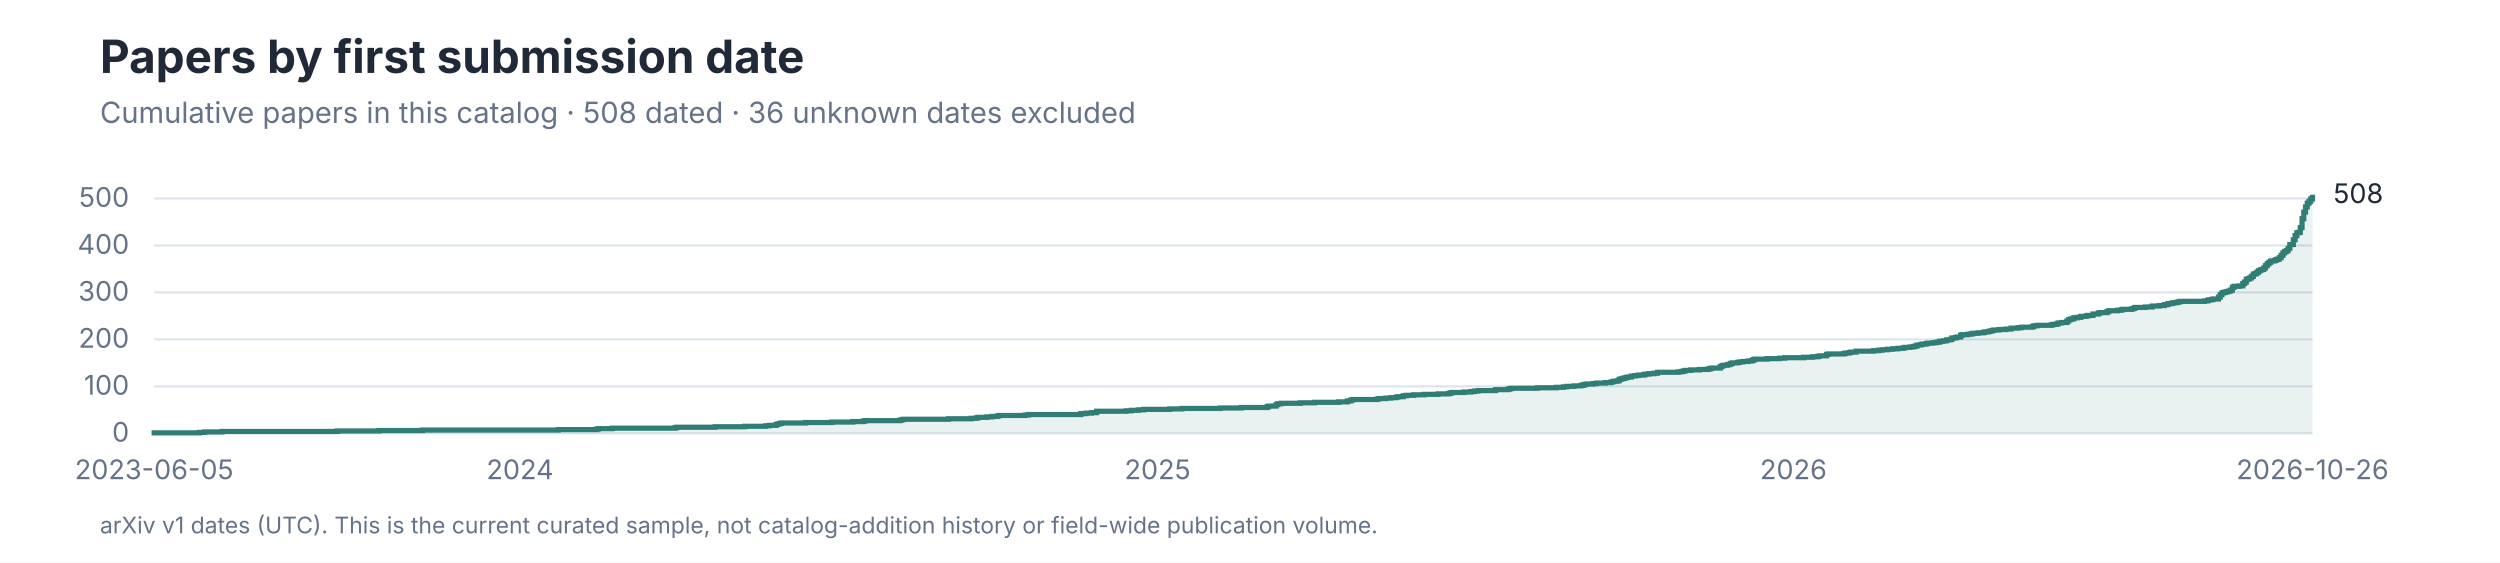
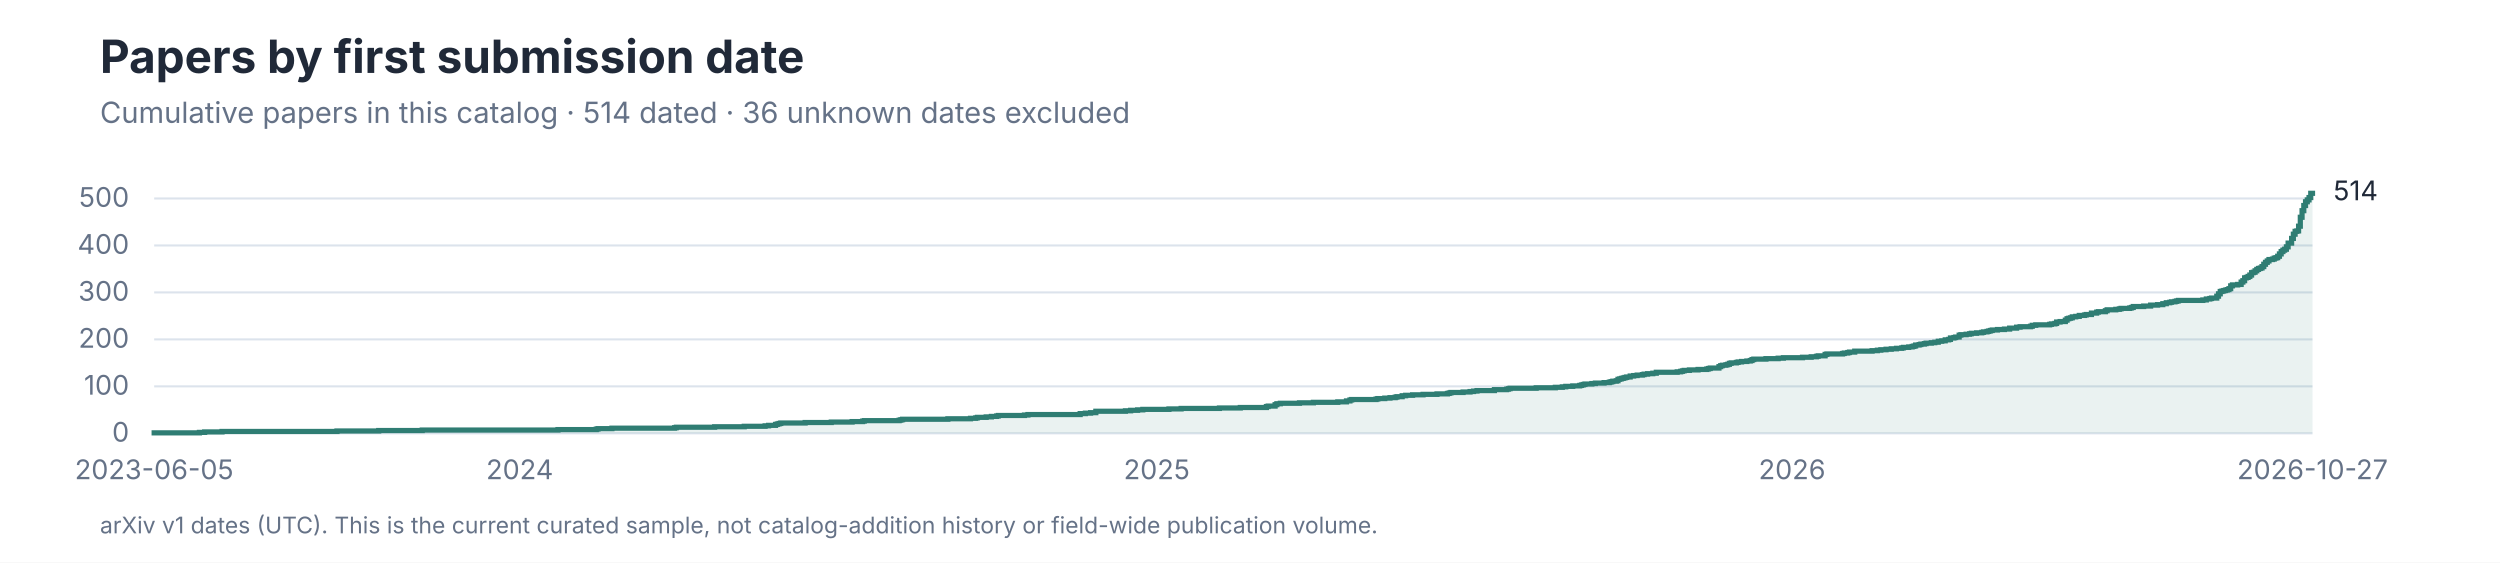
<svg xmlns="http://www.w3.org/2000/svg" role="img" aria-labelledby="title desc" viewBox="0 0 1200 270">
  <style>
text { font-family: -apple-system, BlinkMacSystemFont, 'Segoe UI', sans-serif; }
.title { font-size: 28px; font-weight: 650; fill: #202938; }
.subtitle { font-size: 14px; fill: #657287; }
.axis { font-size: 13px; fill: #657287; }
.label { font-size: 13px; fill: #202938; }
.small { font-size: 11px; fill: #657287; }
</style>
  <rect width="1200" height="270" fill="#FFFFFF" />
  <text x="48" y="35" font-size="22" font-weight="650" fill="#202938">Papers by first submission date</text>
-   <text class="subtitle" x="48" y="59">Cumulative papers in this catalog · 508 dated · 36 unknown dates excluded</text>
+   <text class="subtitle" x="48" y="59">Cumulative papers in this catalog · 514 dated · 36 unknown dates excluded</text>
  <line x1="74" y1="208.00" x2="1110" y2="208.00" stroke="#DCE3EC" />
  <text class="axis" x="62" y="212.00" text-anchor="end">0</text>
  <line x1="74" y1="185.45" x2="1110" y2="185.45" stroke="#DCE3EC" />
  <text class="axis" x="62" y="189.45" text-anchor="end">100</text>
  <line x1="74" y1="162.91" x2="1110" y2="162.91" stroke="#DCE3EC" />
  <text class="axis" x="62" y="166.91" text-anchor="end">200</text>
  <line x1="74" y1="140.36" x2="1110" y2="140.36" stroke="#DCE3EC" />
  <text class="axis" x="62" y="144.36" text-anchor="end">300</text>
  <line x1="74" y1="117.82" x2="1110" y2="117.82" stroke="#DCE3EC" />
  <text class="axis" x="62" y="121.82" text-anchor="end">400</text>
  <line x1="74" y1="95.27" x2="1110" y2="95.27" stroke="#DCE3EC" />
  <text class="axis" x="62" y="99.27" text-anchor="end">500</text>
-   <path d="M 74 208 H 74.00 V 207.77 H 95.74 V 207.55 H 98.25 V 207.32 H 106.61 V 207.10 H 161.80 V 206.87 H 181.86 V 206.65 H 202.77 V 206.42 H 267.99 V 206.20 H 286.38 V 205.97 H 287.22 V 205.75 H 293.91 V 205.52 H 324.01 V 205.29 H 324.85 V 205.07 H 343.24 V 204.84 H 357.46 V 204.62 H 367.49 V 204.39 H 369.16 V 204.17 H 372.51 V 203.72 H 373.34 V 203.49 H 374.18 V 203.27 H 375.02 V 203.04 H 386.72 V 202.81 H 399.27 V 202.59 H 409.30 V 202.36 H 414.32 V 202.14 H 415.15 V 201.91 H 431.88 V 201.69 H 432.71 V 201.46 H 433.55 V 201.24 H 455.29 V 201.01 H 466.16 V 200.79 H 468.67 V 200.56 H 469.50 V 200.33 H 473.68 V 200.11 H 476.19 V 199.88 H 478.70 V 199.66 H 479.54 V 199.43 H 492.08 V 199.21 H 493.75 V 198.98 H 518.84 V 198.53 H 521.34 V 198.31 H 523.85 V 198.08 H 526.36 V 197.40 H 540.58 V 197.18 H 543.08 V 196.95 H 546.43 V 196.73 H 548.94 V 196.50 H 561.48 V 196.28 H 567.33 V 196.05 H 585.73 V 195.83 H 595.76 V 195.60 H 608.31 V 195.15 H 609.14 V 194.92 H 612.49 V 194.25 H 613.32 V 193.80 H 614.99 V 193.57 H 624.19 V 193.35 H 630.88 V 193.12 H 642.59 V 192.89 H 646.77 V 192.44 H 648.44 V 191.99 H 649.28 V 191.77 H 660.98 V 191.54 H 661.82 V 191.32 H 665.16 V 191.09 H 667.67 V 190.87 H 670.18 V 190.64 H 671.02 V 190.41 H 673.53 V 189.96 H 675.20 V 189.74 H 678.54 V 189.51 H 683.56 V 189.29 H 690.25 V 189.06 H 695.27 V 188.84 H 696.10 V 188.61 H 696.94 V 188.39 H 702.79 V 188.16 H 706.14 V 187.93 H 707.81 V 187.71 H 709.48 V 187.48 H 717.84 V 187.03 H 723.69 V 186.81 H 724.53 V 186.58 H 725.37 V 186.36 H 737.91 V 186.13 H 747.11 V 185.91 H 750.45 V 185.68 H 752.12 V 185.45 H 755.47 V 185.23 H 758.81 V 185.00 H 759.65 V 184.78 H 760.49 V 184.55 H 761.32 V 184.33 H 764.67 V 184.10 H 766.34 V 183.88 H 770.52 V 183.65 H 773.03 V 183.43 H 773.86 V 183.20 H 774.70 V 182.97 H 776.37 V 182.75 H 777.21 V 182.07 H 778.05 V 181.85 H 778.88 V 181.62 H 779.72 V 181.40 H 780.55 V 181.17 H 781.39 V 180.95 H 783.06 V 180.49 H 784.73 V 180.27 H 786.41 V 180.04 H 788.92 V 179.82 H 789.75 V 179.59 H 791.42 V 179.37 H 793.93 V 179.14 H 795.60 V 178.69 H 805.64 V 178.47 H 807.31 V 178.24 H 808.15 V 178.01 H 808.98 V 177.79 H 811.49 V 177.56 H 815.67 V 177.34 H 819.85 V 177.11 H 820.69 V 176.89 H 821.53 V 176.66 H 825.71 V 175.99 H 826.54 V 175.53 H 827.38 V 175.31 H 829.05 V 175.08 H 829.89 V 174.86 H 830.72 V 174.41 H 831.56 V 174.18 H 834.07 V 173.96 H 834.90 V 173.73 H 836.58 V 173.51 H 839.08 V 173.28 H 840.76 V 173.05 H 841.59 V 172.60 H 842.43 V 172.38 H 848.28 V 172.15 H 854.14 V 171.93 H 856.64 V 171.70 H 865.84 V 171.48 H 870.02 V 171.25 H 872.53 V 171.03 H 873.37 V 170.80 H 876.71 V 170.12 H 877.55 V 169.90 H 885.07 V 169.67 H 885.91 V 169.45 H 887.58 V 169.22 H 888.42 V 169.00 H 890.93 V 168.55 H 899.29 V 168.32 H 901.80 V 168.09 H 903.47 V 167.87 H 905.98 V 167.64 H 908.49 V 167.42 H 910.99 V 167.19 H 913.50 V 166.97 H 914.34 V 166.74 H 916.85 V 166.52 H 918.52 V 166.29 H 919.36 V 166.07 H 920.19 V 165.61 H 921.86 V 165.39 H 922.70 V 165.16 H 924.37 V 164.94 H 925.21 V 164.71 H 927.72 V 164.49 H 929.39 V 164.26 H 931.06 V 163.81 H 932.73 V 163.59 H 934.41 V 163.13 H 936.08 V 162.91 H 936.92 V 162.23 H 938.59 V 162.01 H 939.42 V 161.78 H 941.10 V 160.88 H 941.93 V 160.65 H 944.44 V 160.43 H 946.11 V 160.20 H 946.95 V 159.98 H 949.46 V 159.75 H 951.97 V 159.53 H 952.80 V 159.30 H 954.47 V 159.08 H 955.31 V 158.85 H 956.15 V 158.63 H 956.98 V 158.40 H 959.49 V 158.17 H 962.84 V 157.95 H 965.34 V 157.50 H 968.69 V 157.27 H 970.36 V 157.05 H 975.38 V 156.82 H 976.21 V 156.37 H 977.89 V 156.15 H 984.58 V 155.92 H 985.41 V 155.69 H 987.08 V 155.47 H 987.92 V 155.02 H 989.59 V 154.79 H 992.10 V 154.12 H 992.94 V 153.44 H 993.77 V 153.21 H 994.61 V 152.99 H 995.45 V 152.54 H 997.12 V 152.31 H 998.79 V 151.86 H 1001.30 V 151.64 H 1002.14 V 151.41 H 1004.64 V 150.73 H 1007.15 V 150.28 H 1007.99 V 150.06 H 1011.33 V 149.61 H 1012.17 V 149.16 H 1016.35 V 148.93 H 1018.02 V 148.71 H 1018.86 V 148.48 H 1023.04 V 148.25 H 1023.88 V 148.03 H 1024.71 V 147.58 H 1029.73 V 147.35 H 1033.07 V 146.90 H 1036.42 V 146.68 H 1038.93 V 146.23 H 1040.60 V 145.77 H 1042.27 V 145.55 H 1043.11 V 145.32 H 1044.78 V 145.10 H 1045.62 V 144.87 H 1046.45 V 144.65 H 1058.16 V 144.42 H 1059.83 V 143.97 H 1061.50 V 143.75 H 1062.34 V 143.52 H 1064.85 V 142.62 H 1065.68 V 141.49 H 1066.52 V 140.59 H 1067.36 V 140.36 H 1068.19 V 140.14 H 1069.03 V 139.91 H 1069.86 V 139.69 H 1070.70 V 139.24 H 1071.54 V 137.88 H 1072.37 V 137.43 H 1074.88 V 137.21 H 1076.55 V 136.08 H 1077.39 V 135.40 H 1078.23 V 134.05 H 1079.06 V 133.83 H 1079.90 V 133.37 H 1080.73 V 132.70 H 1081.57 V 131.57 H 1082.41 V 131.35 H 1083.24 V 130.67 H 1084.08 V 129.99 H 1084.92 V 129.54 H 1085.75 V 129.32 H 1086.59 V 128.64 H 1087.42 V 127.51 H 1088.26 V 126.61 H 1089.10 V 125.93 H 1089.93 V 125.26 H 1091.60 V 125.03 H 1092.44 V 124.58 H 1093.28 V 124.36 H 1094.11 V 123.68 H 1094.95 V 122.55 H 1095.79 V 121.43 H 1096.62 V 120.75 H 1097.46 V 120.30 H 1098.29 V 119.17 H 1099.13 V 117.37 H 1100.80 V 115.11 H 1101.64 V 113.08 H 1102.47 V 111.73 H 1103.31 V 111.51 H 1104.15 V 109.25 H 1104.98 V 104.97 H 1105.82 V 101.81 H 1106.66 V 99.33 H 1107.49 V 97.53 H 1108.33 V 96.63 H 1109.16 V 95.50 H 1110.00 V 93.47 L 1110 208 Z" fill="#2F7D73" fill-opacity="0.10" />
-   <path d="M 74 208 H 74.00 V 207.77 H 95.74 V 207.55 H 98.25 V 207.32 H 106.61 V 207.10 H 161.80 V 206.87 H 181.86 V 206.65 H 202.77 V 206.42 H 267.99 V 206.20 H 286.38 V 205.97 H 287.22 V 205.75 H 293.91 V 205.52 H 324.01 V 205.29 H 324.85 V 205.07 H 343.24 V 204.84 H 357.46 V 204.62 H 367.49 V 204.39 H 369.16 V 204.17 H 372.51 V 203.72 H 373.34 V 203.49 H 374.18 V 203.27 H 375.02 V 203.04 H 386.72 V 202.81 H 399.27 V 202.59 H 409.30 V 202.36 H 414.32 V 202.14 H 415.15 V 201.91 H 431.88 V 201.69 H 432.71 V 201.46 H 433.55 V 201.24 H 455.29 V 201.01 H 466.16 V 200.79 H 468.67 V 200.56 H 469.50 V 200.33 H 473.68 V 200.11 H 476.19 V 199.88 H 478.70 V 199.66 H 479.54 V 199.43 H 492.08 V 199.21 H 493.75 V 198.98 H 518.84 V 198.53 H 521.34 V 198.31 H 523.85 V 198.08 H 526.36 V 197.40 H 540.58 V 197.18 H 543.08 V 196.95 H 546.43 V 196.73 H 548.94 V 196.50 H 561.48 V 196.28 H 567.33 V 196.05 H 585.73 V 195.83 H 595.76 V 195.60 H 608.31 V 195.15 H 609.14 V 194.92 H 612.49 V 194.25 H 613.32 V 193.80 H 614.99 V 193.57 H 624.19 V 193.35 H 630.88 V 193.12 H 642.59 V 192.89 H 646.77 V 192.44 H 648.44 V 191.99 H 649.28 V 191.77 H 660.98 V 191.54 H 661.82 V 191.32 H 665.16 V 191.09 H 667.67 V 190.87 H 670.18 V 190.64 H 671.02 V 190.41 H 673.53 V 189.96 H 675.20 V 189.74 H 678.54 V 189.51 H 683.56 V 189.29 H 690.25 V 189.06 H 695.27 V 188.84 H 696.10 V 188.61 H 696.94 V 188.39 H 702.79 V 188.16 H 706.14 V 187.93 H 707.81 V 187.71 H 709.48 V 187.48 H 717.84 V 187.03 H 723.69 V 186.81 H 724.53 V 186.58 H 725.37 V 186.36 H 737.91 V 186.13 H 747.11 V 185.91 H 750.45 V 185.68 H 752.12 V 185.45 H 755.47 V 185.23 H 758.81 V 185.00 H 759.65 V 184.78 H 760.49 V 184.55 H 761.32 V 184.33 H 764.67 V 184.10 H 766.34 V 183.88 H 770.52 V 183.65 H 773.03 V 183.43 H 773.86 V 183.20 H 774.70 V 182.97 H 776.37 V 182.75 H 777.21 V 182.07 H 778.05 V 181.85 H 778.88 V 181.62 H 779.72 V 181.40 H 780.55 V 181.17 H 781.39 V 180.95 H 783.06 V 180.49 H 784.73 V 180.27 H 786.41 V 180.04 H 788.92 V 179.82 H 789.75 V 179.59 H 791.42 V 179.37 H 793.93 V 179.14 H 795.60 V 178.69 H 805.64 V 178.47 H 807.31 V 178.24 H 808.15 V 178.01 H 808.98 V 177.79 H 811.49 V 177.56 H 815.67 V 177.34 H 819.85 V 177.11 H 820.69 V 176.89 H 821.53 V 176.66 H 825.71 V 175.99 H 826.54 V 175.53 H 827.38 V 175.31 H 829.05 V 175.08 H 829.89 V 174.86 H 830.72 V 174.41 H 831.56 V 174.18 H 834.07 V 173.96 H 834.90 V 173.73 H 836.58 V 173.51 H 839.08 V 173.28 H 840.76 V 173.05 H 841.59 V 172.60 H 842.43 V 172.38 H 848.28 V 172.15 H 854.14 V 171.93 H 856.64 V 171.70 H 865.84 V 171.48 H 870.02 V 171.25 H 872.53 V 171.03 H 873.37 V 170.80 H 876.71 V 170.12 H 877.55 V 169.90 H 885.07 V 169.67 H 885.91 V 169.45 H 887.58 V 169.22 H 888.42 V 169.00 H 890.93 V 168.55 H 899.29 V 168.32 H 901.80 V 168.09 H 903.47 V 167.87 H 905.98 V 167.64 H 908.49 V 167.42 H 910.99 V 167.19 H 913.50 V 166.97 H 914.34 V 166.74 H 916.85 V 166.52 H 918.52 V 166.29 H 919.36 V 166.07 H 920.19 V 165.61 H 921.86 V 165.39 H 922.70 V 165.16 H 924.37 V 164.94 H 925.21 V 164.71 H 927.72 V 164.49 H 929.39 V 164.26 H 931.06 V 163.81 H 932.73 V 163.59 H 934.41 V 163.13 H 936.08 V 162.91 H 936.92 V 162.23 H 938.59 V 162.01 H 939.42 V 161.78 H 941.10 V 160.88 H 941.93 V 160.65 H 944.44 V 160.43 H 946.11 V 160.20 H 946.95 V 159.98 H 949.46 V 159.75 H 951.97 V 159.53 H 952.80 V 159.30 H 954.47 V 159.08 H 955.31 V 158.85 H 956.15 V 158.63 H 956.98 V 158.40 H 959.49 V 158.17 H 962.84 V 157.95 H 965.34 V 157.50 H 968.69 V 157.27 H 970.36 V 157.05 H 975.38 V 156.82 H 976.21 V 156.37 H 977.89 V 156.15 H 984.58 V 155.92 H 985.41 V 155.69 H 987.08 V 155.47 H 987.92 V 155.02 H 989.59 V 154.79 H 992.10 V 154.12 H 992.94 V 153.44 H 993.77 V 153.21 H 994.61 V 152.99 H 995.45 V 152.54 H 997.12 V 152.31 H 998.79 V 151.86 H 1001.30 V 151.64 H 1002.14 V 151.41 H 1004.64 V 150.73 H 1007.15 V 150.28 H 1007.99 V 150.06 H 1011.33 V 149.61 H 1012.17 V 149.16 H 1016.35 V 148.93 H 1018.02 V 148.71 H 1018.86 V 148.48 H 1023.04 V 148.25 H 1023.88 V 148.03 H 1024.71 V 147.58 H 1029.73 V 147.35 H 1033.07 V 146.90 H 1036.42 V 146.68 H 1038.93 V 146.23 H 1040.60 V 145.77 H 1042.27 V 145.55 H 1043.11 V 145.32 H 1044.78 V 145.10 H 1045.62 V 144.87 H 1046.45 V 144.65 H 1058.16 V 144.42 H 1059.83 V 143.97 H 1061.50 V 143.75 H 1062.34 V 143.52 H 1064.85 V 142.62 H 1065.68 V 141.49 H 1066.52 V 140.59 H 1067.36 V 140.36 H 1068.19 V 140.14 H 1069.03 V 139.91 H 1069.86 V 139.69 H 1070.70 V 139.24 H 1071.54 V 137.88 H 1072.37 V 137.43 H 1074.88 V 137.21 H 1076.55 V 136.08 H 1077.39 V 135.40 H 1078.23 V 134.05 H 1079.06 V 133.83 H 1079.90 V 133.37 H 1080.73 V 132.70 H 1081.57 V 131.57 H 1082.41 V 131.35 H 1083.24 V 130.67 H 1084.08 V 129.99 H 1084.92 V 129.54 H 1085.75 V 129.32 H 1086.59 V 128.64 H 1087.42 V 127.51 H 1088.26 V 126.61 H 1089.10 V 125.93 H 1089.93 V 125.26 H 1091.60 V 125.03 H 1092.44 V 124.58 H 1093.28 V 124.36 H 1094.11 V 123.68 H 1094.95 V 122.55 H 1095.79 V 121.43 H 1096.62 V 120.75 H 1097.46 V 120.30 H 1098.29 V 119.17 H 1099.13 V 117.37 H 1100.80 V 115.11 H 1101.64 V 113.08 H 1102.47 V 111.73 H 1103.31 V 111.51 H 1104.15 V 109.25 H 1104.98 V 104.97 H 1105.82 V 101.81 H 1106.66 V 99.33 H 1107.49 V 97.53 H 1108.33 V 96.63 H 1109.16 V 95.50 H 1110.00 V 93.47" fill="none" stroke="#2F7D73" stroke-width="2.5" />
-   <text class="label" x="1120" y="97.47">508</text>
+   <path d="M 74 208 H 74.00 V 207.77 H 95.72 V 207.55 H 98.23 V 207.32 H 106.58 V 207.10 H 161.73 V 206.87 H 181.78 V 206.65 H 202.66 V 206.42 H 267.83 V 206.20 H 286.21 V 205.97 H 287.05 V 205.75 H 293.73 V 205.52 H 323.81 V 205.29 H 324.65 V 205.07 H 343.03 V 204.84 H 357.23 V 204.62 H 367.25 V 204.39 H 368.93 V 204.17 H 372.27 V 203.72 H 373.10 V 203.49 H 373.94 V 203.27 H 374.77 V 203.04 H 386.47 V 202.81 H 399.00 V 202.59 H 409.03 V 202.36 H 414.04 V 202.14 H 414.88 V 201.91 H 431.59 V 201.69 H 432.42 V 201.46 H 433.26 V 201.24 H 454.98 V 201.01 H 465.84 V 200.79 H 468.35 V 200.56 H 469.18 V 200.33 H 473.36 V 200.11 H 475.87 V 199.88 H 478.37 V 199.66 H 479.21 V 199.43 H 491.74 V 199.21 H 493.41 V 198.98 H 518.48 V 198.53 H 520.98 V 198.31 H 523.49 V 198.08 H 526.00 V 197.40 H 540.20 V 197.18 H 542.71 V 196.95 H 546.05 V 196.73 H 548.55 V 196.50 H 561.09 V 196.28 H 566.94 V 196.05 H 585.32 V 195.83 H 595.34 V 195.60 H 607.87 V 195.15 H 608.71 V 194.92 H 612.05 V 194.25 H 612.89 V 193.80 H 614.56 V 193.57 H 623.75 V 193.35 H 630.43 V 193.12 H 642.13 V 192.89 H 646.31 V 192.44 H 647.98 V 191.99 H 648.81 V 191.77 H 660.51 V 191.54 H 661.35 V 191.32 H 664.69 V 191.09 H 667.19 V 190.87 H 669.70 V 190.64 H 670.54 V 190.41 H 673.04 V 189.96 H 674.71 V 189.74 H 678.05 V 189.51 H 683.07 V 189.29 H 689.75 V 189.06 H 694.76 V 188.84 H 695.60 V 188.61 H 696.44 V 188.39 H 702.28 V 188.16 H 705.63 V 187.93 H 707.30 V 187.71 H 708.97 V 187.48 H 717.32 V 187.03 H 723.17 V 186.81 H 724.01 V 186.58 H 724.84 V 186.36 H 737.37 V 186.13 H 746.56 V 185.91 H 749.91 V 185.68 H 751.58 V 185.45 H 754.92 V 185.23 H 758.26 V 185.00 H 759.10 V 184.78 H 759.93 V 184.55 H 760.77 V 184.33 H 764.11 V 184.10 H 765.78 V 183.88 H 769.96 V 183.65 H 772.46 V 183.43 H 773.30 V 183.20 H 774.14 V 182.97 H 775.81 V 182.75 H 776.64 V 182.07 H 777.48 V 181.85 H 778.31 V 181.62 H 779.15 V 181.40 H 779.98 V 181.17 H 780.82 V 180.95 H 782.49 V 180.49 H 784.16 V 180.27 H 785.83 V 180.04 H 788.34 V 179.82 H 789.17 V 179.59 H 790.85 V 179.37 H 793.35 V 179.14 H 795.02 V 178.69 H 805.05 V 178.47 H 806.72 V 178.24 H 807.55 V 178.01 H 808.39 V 177.79 H 810.90 V 177.56 H 815.07 V 177.34 H 819.25 V 177.11 H 820.09 V 176.89 H 820.92 V 176.66 H 825.10 V 175.99 H 825.94 V 175.53 H 826.77 V 175.31 H 828.44 V 175.08 H 829.28 V 174.86 H 830.11 V 174.41 H 830.95 V 174.18 H 833.45 V 173.96 H 834.29 V 173.73 H 835.96 V 173.51 H 838.47 V 173.28 H 840.14 V 173.05 H 840.97 V 172.60 H 841.81 V 172.38 H 847.66 V 172.15 H 853.51 V 171.93 H 856.01 V 171.70 H 865.20 V 171.48 H 869.38 V 171.25 H 871.89 V 171.03 H 872.72 V 170.80 H 876.06 V 170.12 H 876.90 V 169.90 H 884.42 V 169.67 H 885.25 V 169.45 H 886.93 V 169.22 H 887.76 V 169.00 H 890.27 V 168.55 H 898.62 V 168.32 H 901.13 V 168.09 H 902.80 V 167.87 H 905.31 V 167.64 H 907.81 V 167.42 H 910.32 V 167.19 H 912.83 V 166.97 H 913.66 V 166.74 H 916.17 V 166.52 H 917.84 V 166.29 H 918.67 V 166.07 H 919.51 V 165.61 H 921.18 V 165.39 H 922.02 V 165.16 H 923.69 V 164.94 H 924.52 V 164.71 H 927.03 V 164.49 H 928.70 V 164.26 H 930.37 V 163.81 H 932.04 V 163.59 H 933.71 V 163.13 H 935.38 V 162.91 H 936.22 V 162.23 H 937.89 V 162.01 H 938.73 V 161.78 H 940.40 V 160.88 H 941.23 V 160.65 H 943.74 V 160.43 H 945.41 V 160.20 H 946.25 V 159.98 H 948.75 V 159.75 H 951.26 V 159.53 H 952.09 V 159.30 H 953.76 V 159.08 H 954.60 V 158.85 H 955.44 V 158.63 H 956.27 V 158.40 H 958.78 V 158.17 H 962.12 V 157.95 H 964.63 V 157.50 H 967.97 V 157.05 H 969.64 V 156.82 H 974.65 V 156.60 H 975.49 V 156.15 H 977.16 V 155.92 H 983.84 V 155.69 H 984.68 V 155.47 H 986.35 V 155.24 H 987.18 V 154.57 H 988.85 V 154.34 H 991.36 V 153.67 H 992.20 V 152.99 H 993.03 V 152.76 H 993.87 V 152.54 H 994.70 V 152.09 H 996.37 V 151.86 H 998.05 V 151.41 H 1000.55 V 151.19 H 1001.39 V 150.96 H 1003.89 V 150.28 H 1006.40 V 149.83 H 1007.24 V 149.61 H 1010.58 V 149.16 H 1011.41 V 148.71 H 1015.59 V 148.48 H 1017.26 V 148.25 H 1018.10 V 148.03 H 1022.27 V 147.80 H 1023.11 V 147.58 H 1023.95 V 147.13 H 1028.96 V 146.90 H 1032.30 V 146.45 H 1035.64 V 146.23 H 1038.15 V 145.77 H 1039.82 V 145.32 H 1041.49 V 145.10 H 1042.33 V 144.87 H 1044.00 V 144.65 H 1044.83 V 144.42 H 1045.67 V 144.20 H 1057.36 V 143.97 H 1059.04 V 143.52 H 1060.71 V 143.29 H 1061.54 V 143.07 H 1064.05 V 142.17 H 1064.88 V 141.04 H 1065.72 V 139.91 H 1066.55 V 139.69 H 1067.39 V 139.46 H 1068.23 V 139.24 H 1069.06 V 139.01 H 1069.90 V 138.56 H 1070.73 V 137.21 H 1071.57 V 136.76 H 1074.07 V 136.53 H 1075.75 V 135.40 H 1076.58 V 134.73 H 1077.42 V 133.37 H 1078.25 V 133.15 H 1079.09 V 132.70 H 1079.92 V 132.02 H 1080.76 V 130.89 H 1081.59 V 130.67 H 1082.43 V 129.99 H 1083.26 V 129.32 H 1084.10 V 128.87 H 1084.94 V 128.64 H 1085.77 V 127.96 H 1086.61 V 126.84 H 1087.44 V 125.93 H 1088.28 V 125.26 H 1089.11 V 124.58 H 1090.78 V 124.36 H 1091.62 V 123.91 H 1092.45 V 123.68 H 1093.29 V 123.00 H 1094.13 V 121.88 H 1094.96 V 120.75 H 1095.80 V 120.07 H 1096.63 V 119.62 H 1097.47 V 118.49 H 1098.30 V 116.69 H 1099.97 V 114.44 H 1100.81 V 112.41 H 1101.65 V 111.05 H 1102.48 V 110.83 H 1103.32 V 108.57 H 1104.15 V 104.29 H 1104.99 V 101.13 H 1105.82 V 98.65 H 1106.66 V 96.85 H 1107.49 V 95.95 H 1108.33 V 94.82 H 1109.16 V 92.79 H 1110.00 V 92.12 L 1110 208 Z" fill="#2F7D73" fill-opacity="0.10" />
+   <path d="M 74 208 H 74.00 V 207.77 H 95.72 V 207.55 H 98.23 V 207.32 H 106.58 V 207.10 H 161.73 V 206.87 H 181.78 V 206.65 H 202.66 V 206.42 H 267.83 V 206.20 H 286.21 V 205.97 H 287.05 V 205.75 H 293.73 V 205.52 H 323.81 V 205.29 H 324.65 V 205.07 H 343.03 V 204.84 H 357.23 V 204.62 H 367.25 V 204.39 H 368.93 V 204.17 H 372.27 V 203.72 H 373.10 V 203.49 H 373.94 V 203.27 H 374.77 V 203.04 H 386.47 V 202.81 H 399.00 V 202.59 H 409.03 V 202.36 H 414.04 V 202.14 H 414.88 V 201.91 H 431.59 V 201.69 H 432.42 V 201.46 H 433.26 V 201.24 H 454.98 V 201.01 H 465.84 V 200.79 H 468.35 V 200.56 H 469.18 V 200.33 H 473.36 V 200.11 H 475.87 V 199.88 H 478.37 V 199.66 H 479.21 V 199.43 H 491.74 V 199.21 H 493.41 V 198.98 H 518.48 V 198.53 H 520.98 V 198.31 H 523.49 V 198.08 H 526.00 V 197.40 H 540.20 V 197.18 H 542.71 V 196.95 H 546.05 V 196.73 H 548.55 V 196.50 H 561.09 V 196.28 H 566.94 V 196.05 H 585.32 V 195.83 H 595.34 V 195.60 H 607.87 V 195.15 H 608.71 V 194.92 H 612.05 V 194.25 H 612.89 V 193.80 H 614.56 V 193.57 H 623.75 V 193.35 H 630.43 V 193.12 H 642.13 V 192.89 H 646.31 V 192.44 H 647.98 V 191.99 H 648.81 V 191.77 H 660.51 V 191.54 H 661.35 V 191.32 H 664.69 V 191.09 H 667.19 V 190.87 H 669.70 V 190.64 H 670.54 V 190.41 H 673.04 V 189.96 H 674.71 V 189.74 H 678.05 V 189.51 H 683.07 V 189.29 H 689.75 V 189.06 H 694.76 V 188.84 H 695.60 V 188.61 H 696.44 V 188.39 H 702.28 V 188.16 H 705.63 V 187.93 H 707.30 V 187.71 H 708.97 V 187.48 H 717.32 V 187.03 H 723.17 V 186.81 H 724.01 V 186.58 H 724.84 V 186.36 H 737.37 V 186.13 H 746.56 V 185.91 H 749.91 V 185.68 H 751.58 V 185.45 H 754.92 V 185.23 H 758.26 V 185.00 H 759.10 V 184.78 H 759.93 V 184.55 H 760.77 V 184.33 H 764.11 V 184.10 H 765.78 V 183.88 H 769.96 V 183.65 H 772.46 V 183.43 H 773.30 V 183.20 H 774.14 V 182.97 H 775.81 V 182.75 H 776.64 V 182.07 H 777.48 V 181.85 H 778.31 V 181.62 H 779.15 V 181.40 H 779.98 V 181.17 H 780.82 V 180.95 H 782.49 V 180.49 H 784.16 V 180.27 H 785.83 V 180.04 H 788.34 V 179.82 H 789.17 V 179.59 H 790.85 V 179.37 H 793.35 V 179.14 H 795.02 V 178.69 H 805.05 V 178.47 H 806.72 V 178.24 H 807.55 V 178.01 H 808.39 V 177.79 H 810.90 V 177.56 H 815.07 V 177.34 H 819.25 V 177.11 H 820.09 V 176.89 H 820.92 V 176.66 H 825.10 V 175.99 H 825.94 V 175.53 H 826.77 V 175.31 H 828.44 V 175.08 H 829.28 V 174.86 H 830.11 V 174.41 H 830.95 V 174.18 H 833.45 V 173.96 H 834.29 V 173.73 H 835.96 V 173.51 H 838.47 V 173.28 H 840.14 V 173.05 H 840.97 V 172.60 H 841.81 V 172.38 H 847.66 V 172.15 H 853.51 V 171.93 H 856.01 V 171.70 H 865.20 V 171.48 H 869.38 V 171.25 H 871.89 V 171.03 H 872.72 V 170.80 H 876.06 V 170.12 H 876.90 V 169.90 H 884.42 V 169.67 H 885.25 V 169.45 H 886.93 V 169.22 H 887.76 V 169.00 H 890.27 V 168.55 H 898.62 V 168.32 H 901.13 V 168.09 H 902.80 V 167.87 H 905.31 V 167.64 H 907.81 V 167.42 H 910.32 V 167.19 H 912.83 V 166.97 H 913.66 V 166.74 H 916.17 V 166.52 H 917.84 V 166.29 H 918.67 V 166.07 H 919.51 V 165.61 H 921.18 V 165.39 H 922.02 V 165.16 H 923.69 V 164.94 H 924.52 V 164.71 H 927.03 V 164.49 H 928.70 V 164.26 H 930.37 V 163.81 H 932.04 V 163.59 H 933.71 V 163.13 H 935.38 V 162.91 H 936.22 V 162.23 H 937.89 V 162.01 H 938.73 V 161.78 H 940.40 V 160.88 H 941.23 V 160.65 H 943.74 V 160.43 H 945.41 V 160.20 H 946.25 V 159.98 H 948.75 V 159.75 H 951.26 V 159.53 H 952.09 V 159.30 H 953.76 V 159.08 H 954.60 V 158.85 H 955.44 V 158.63 H 956.27 V 158.40 H 958.78 V 158.17 H 962.12 V 157.95 H 964.63 V 157.50 H 967.97 V 157.05 H 969.64 V 156.82 H 974.65 V 156.60 H 975.49 V 156.15 H 977.16 V 155.92 H 983.84 V 155.69 H 984.68 V 155.47 H 986.35 V 155.24 H 987.18 V 154.57 H 988.85 V 154.34 H 991.36 V 153.67 H 992.20 V 152.99 H 993.03 V 152.76 H 993.87 V 152.54 H 994.70 V 152.09 H 996.37 V 151.86 H 998.05 V 151.41 H 1000.55 V 151.19 H 1001.39 V 150.96 H 1003.89 V 150.28 H 1006.40 V 149.83 H 1007.24 V 149.61 H 1010.58 V 149.16 H 1011.41 V 148.71 H 1015.59 V 148.48 H 1017.26 V 148.25 H 1018.10 V 148.03 H 1022.27 V 147.80 H 1023.11 V 147.58 H 1023.95 V 147.13 H 1028.96 V 146.90 H 1032.30 V 146.45 H 1035.64 V 146.23 H 1038.15 V 145.77 H 1039.82 V 145.32 H 1041.49 V 145.10 H 1042.33 V 144.87 H 1044.00 V 144.65 H 1044.83 V 144.42 H 1045.67 V 144.20 H 1057.36 V 143.97 H 1059.04 V 143.52 H 1060.71 V 143.29 H 1061.54 V 143.07 H 1064.05 V 142.17 H 1064.88 V 141.04 H 1065.72 V 139.91 H 1066.55 V 139.69 H 1067.39 V 139.46 H 1068.23 V 139.24 H 1069.06 V 139.01 H 1069.90 V 138.56 H 1070.73 V 137.21 H 1071.57 V 136.76 H 1074.07 V 136.53 H 1075.75 V 135.40 H 1076.58 V 134.73 H 1077.42 V 133.37 H 1078.25 V 133.15 H 1079.09 V 132.70 H 1079.92 V 132.02 H 1080.76 V 130.89 H 1081.59 V 130.67 H 1082.43 V 129.99 H 1083.26 V 129.32 H 1084.10 V 128.87 H 1084.94 V 128.64 H 1085.77 V 127.96 H 1086.61 V 126.84 H 1087.44 V 125.93 H 1088.28 V 125.26 H 1089.11 V 124.58 H 1090.78 V 124.36 H 1091.62 V 123.91 H 1092.45 V 123.68 H 1093.29 V 123.00 H 1094.13 V 121.88 H 1094.96 V 120.75 H 1095.80 V 120.07 H 1096.63 V 119.62 H 1097.47 V 118.49 H 1098.30 V 116.69 H 1099.97 V 114.44 H 1100.81 V 112.41 H 1101.65 V 111.05 H 1102.48 V 110.83 H 1103.32 V 108.57 H 1104.15 V 104.29 H 1104.99 V 101.13 H 1105.82 V 98.65 H 1106.66 V 96.85 H 1107.49 V 95.95 H 1108.33 V 94.82 H 1109.16 V 92.79 H 1110.00 V 92.12" fill="none" stroke="#2F7D73" stroke-width="2.5" />
+   <text class="label" x="1120" y="96.12">514</text>
  <text class="axis" x="74.00" y="230" text-anchor="middle">2023-06-05</text>
-   <text class="axis" x="249.59" y="230" text-anchor="middle">2024</text>
-   <text class="axis" x="555.63" y="230" text-anchor="middle">2025</text>
-   <text class="axis" x="860.82" y="230" text-anchor="middle">2026</text>
-   <text class="axis" x="1110.00" y="230" text-anchor="middle">2026-10-26</text>
+   <text class="axis" x="249.45" y="230" text-anchor="middle">2024</text>
+   <text class="axis" x="555.24" y="230" text-anchor="middle">2025</text>
+   <text class="axis" x="860.19" y="230" text-anchor="middle">2026</text>
+   <text class="axis" x="1110.00" y="230" text-anchor="middle">2026-10-27</text>
  <text class="small" x="48" y="256">arXiv v1 dates (UTC). This is the current curated sample, not catalog-addition history or field-wide publication volume.</text>
</svg>
